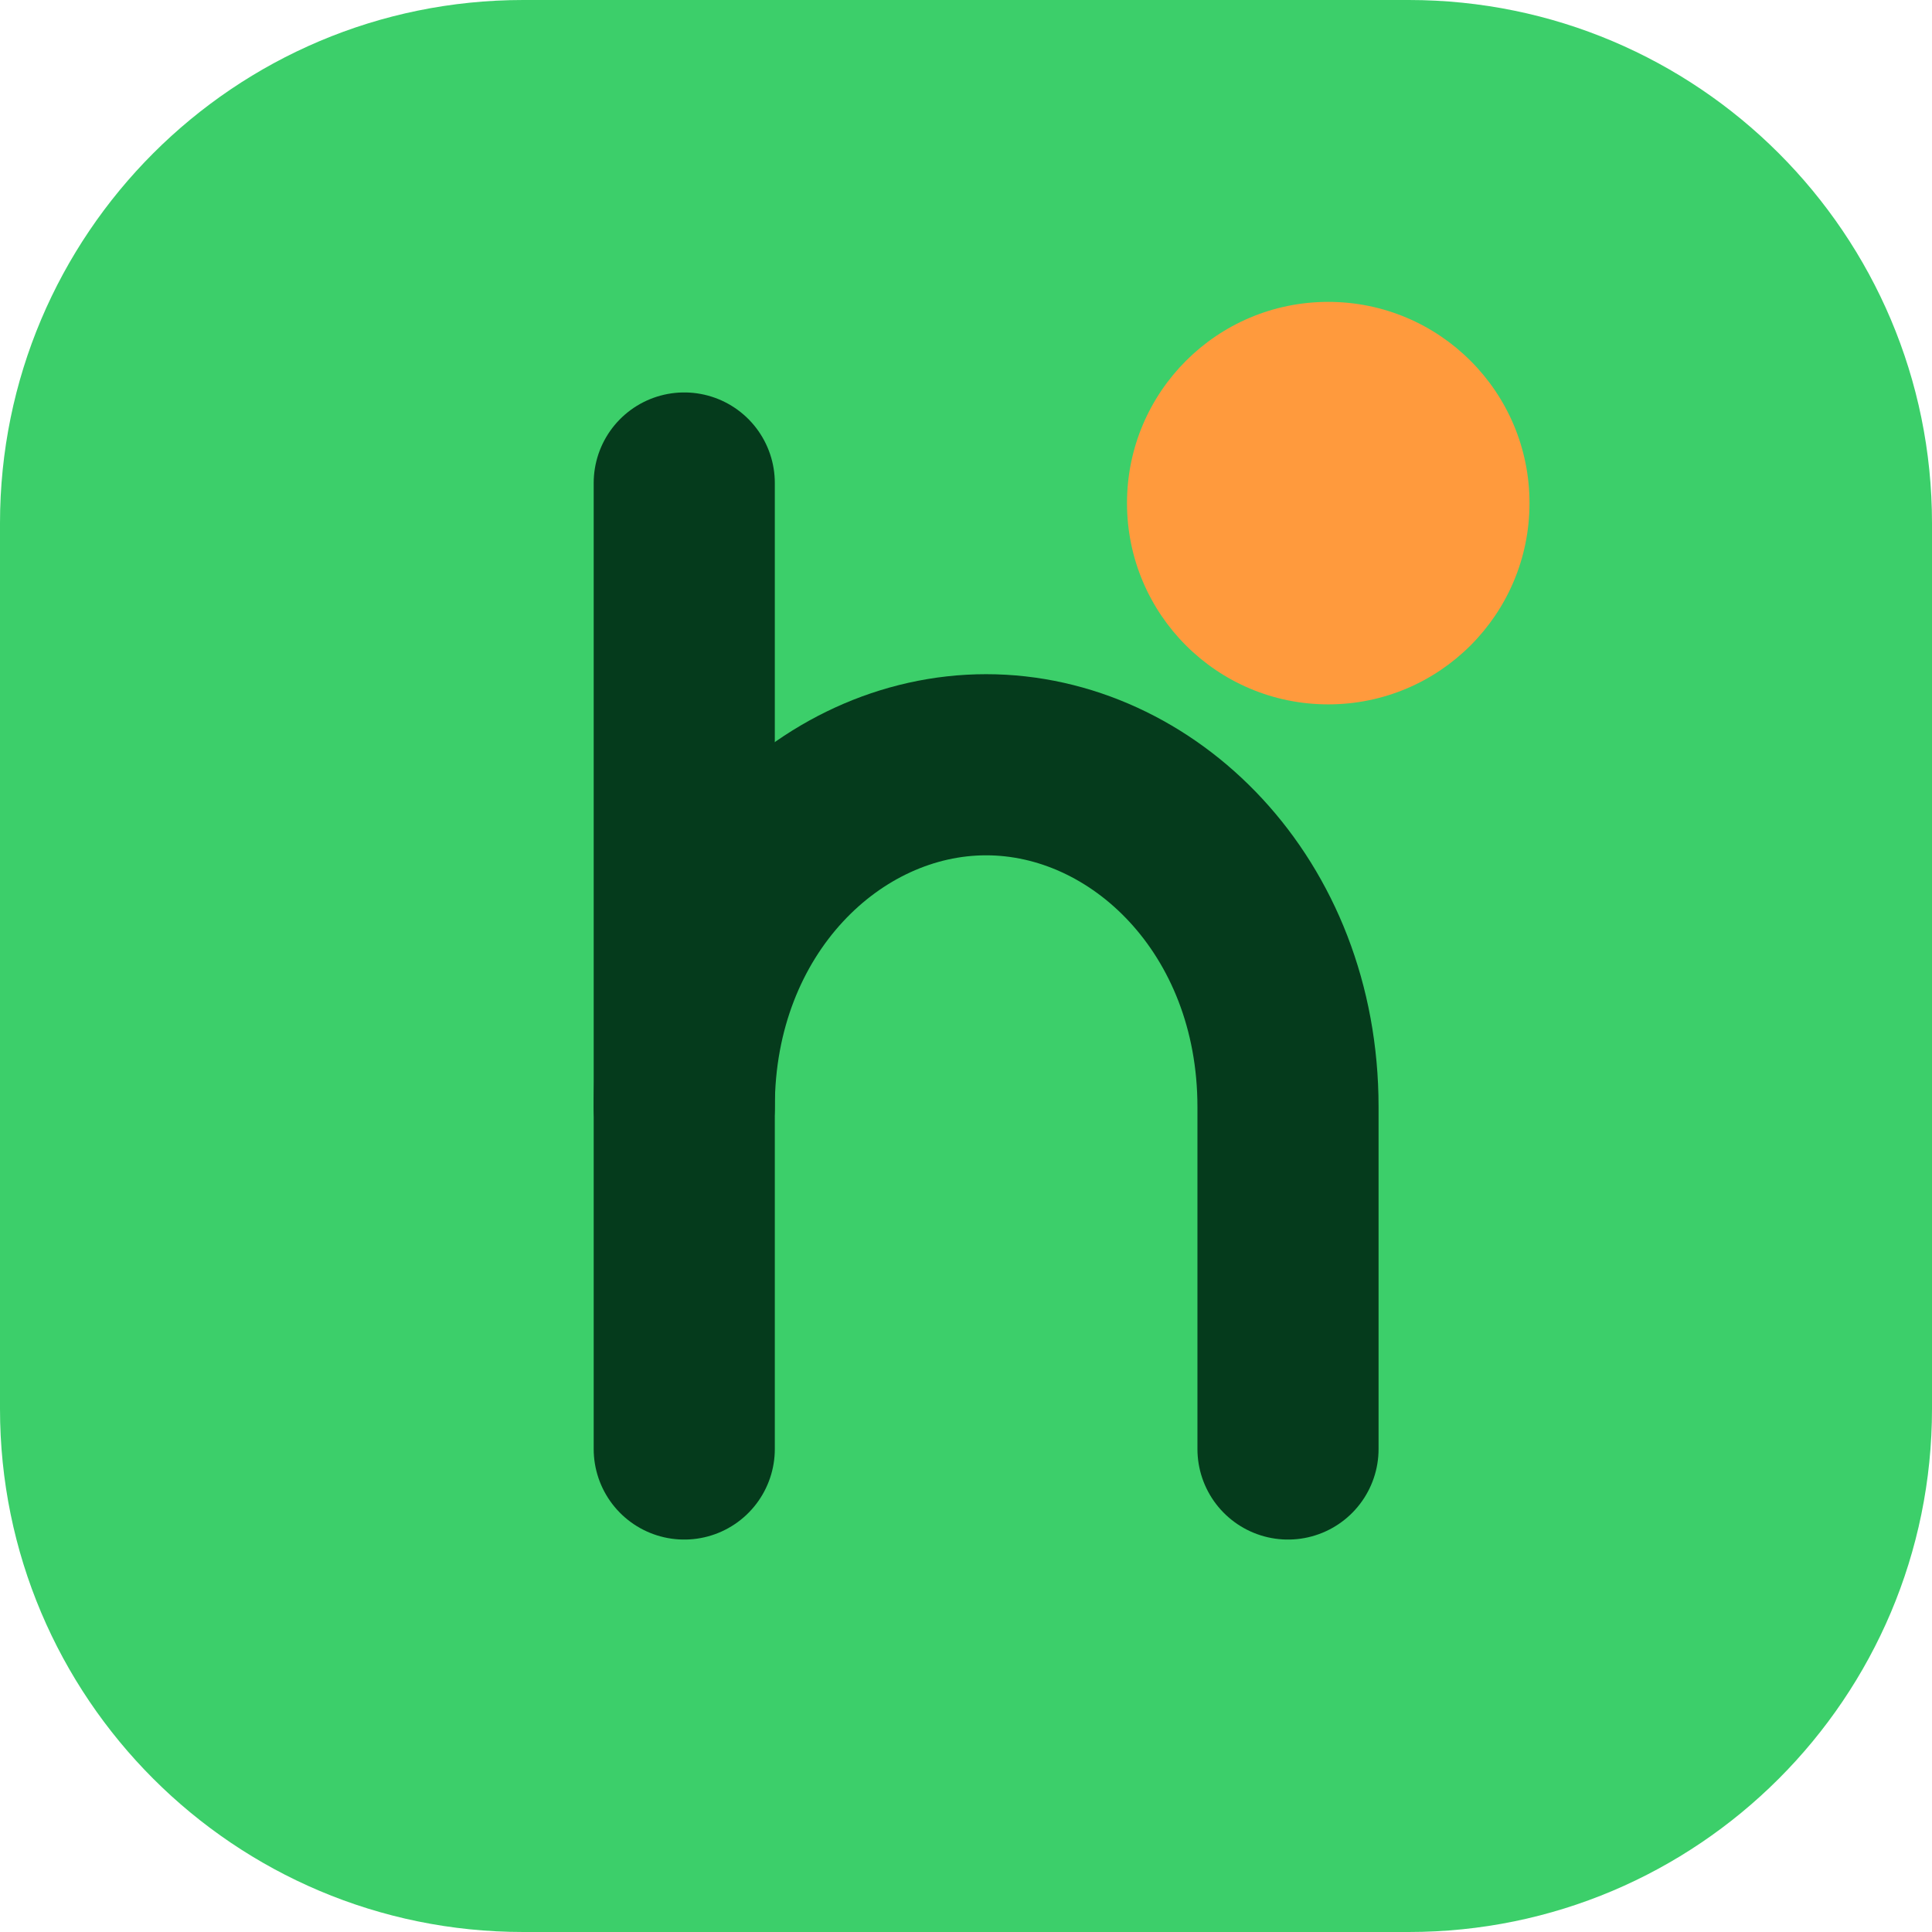
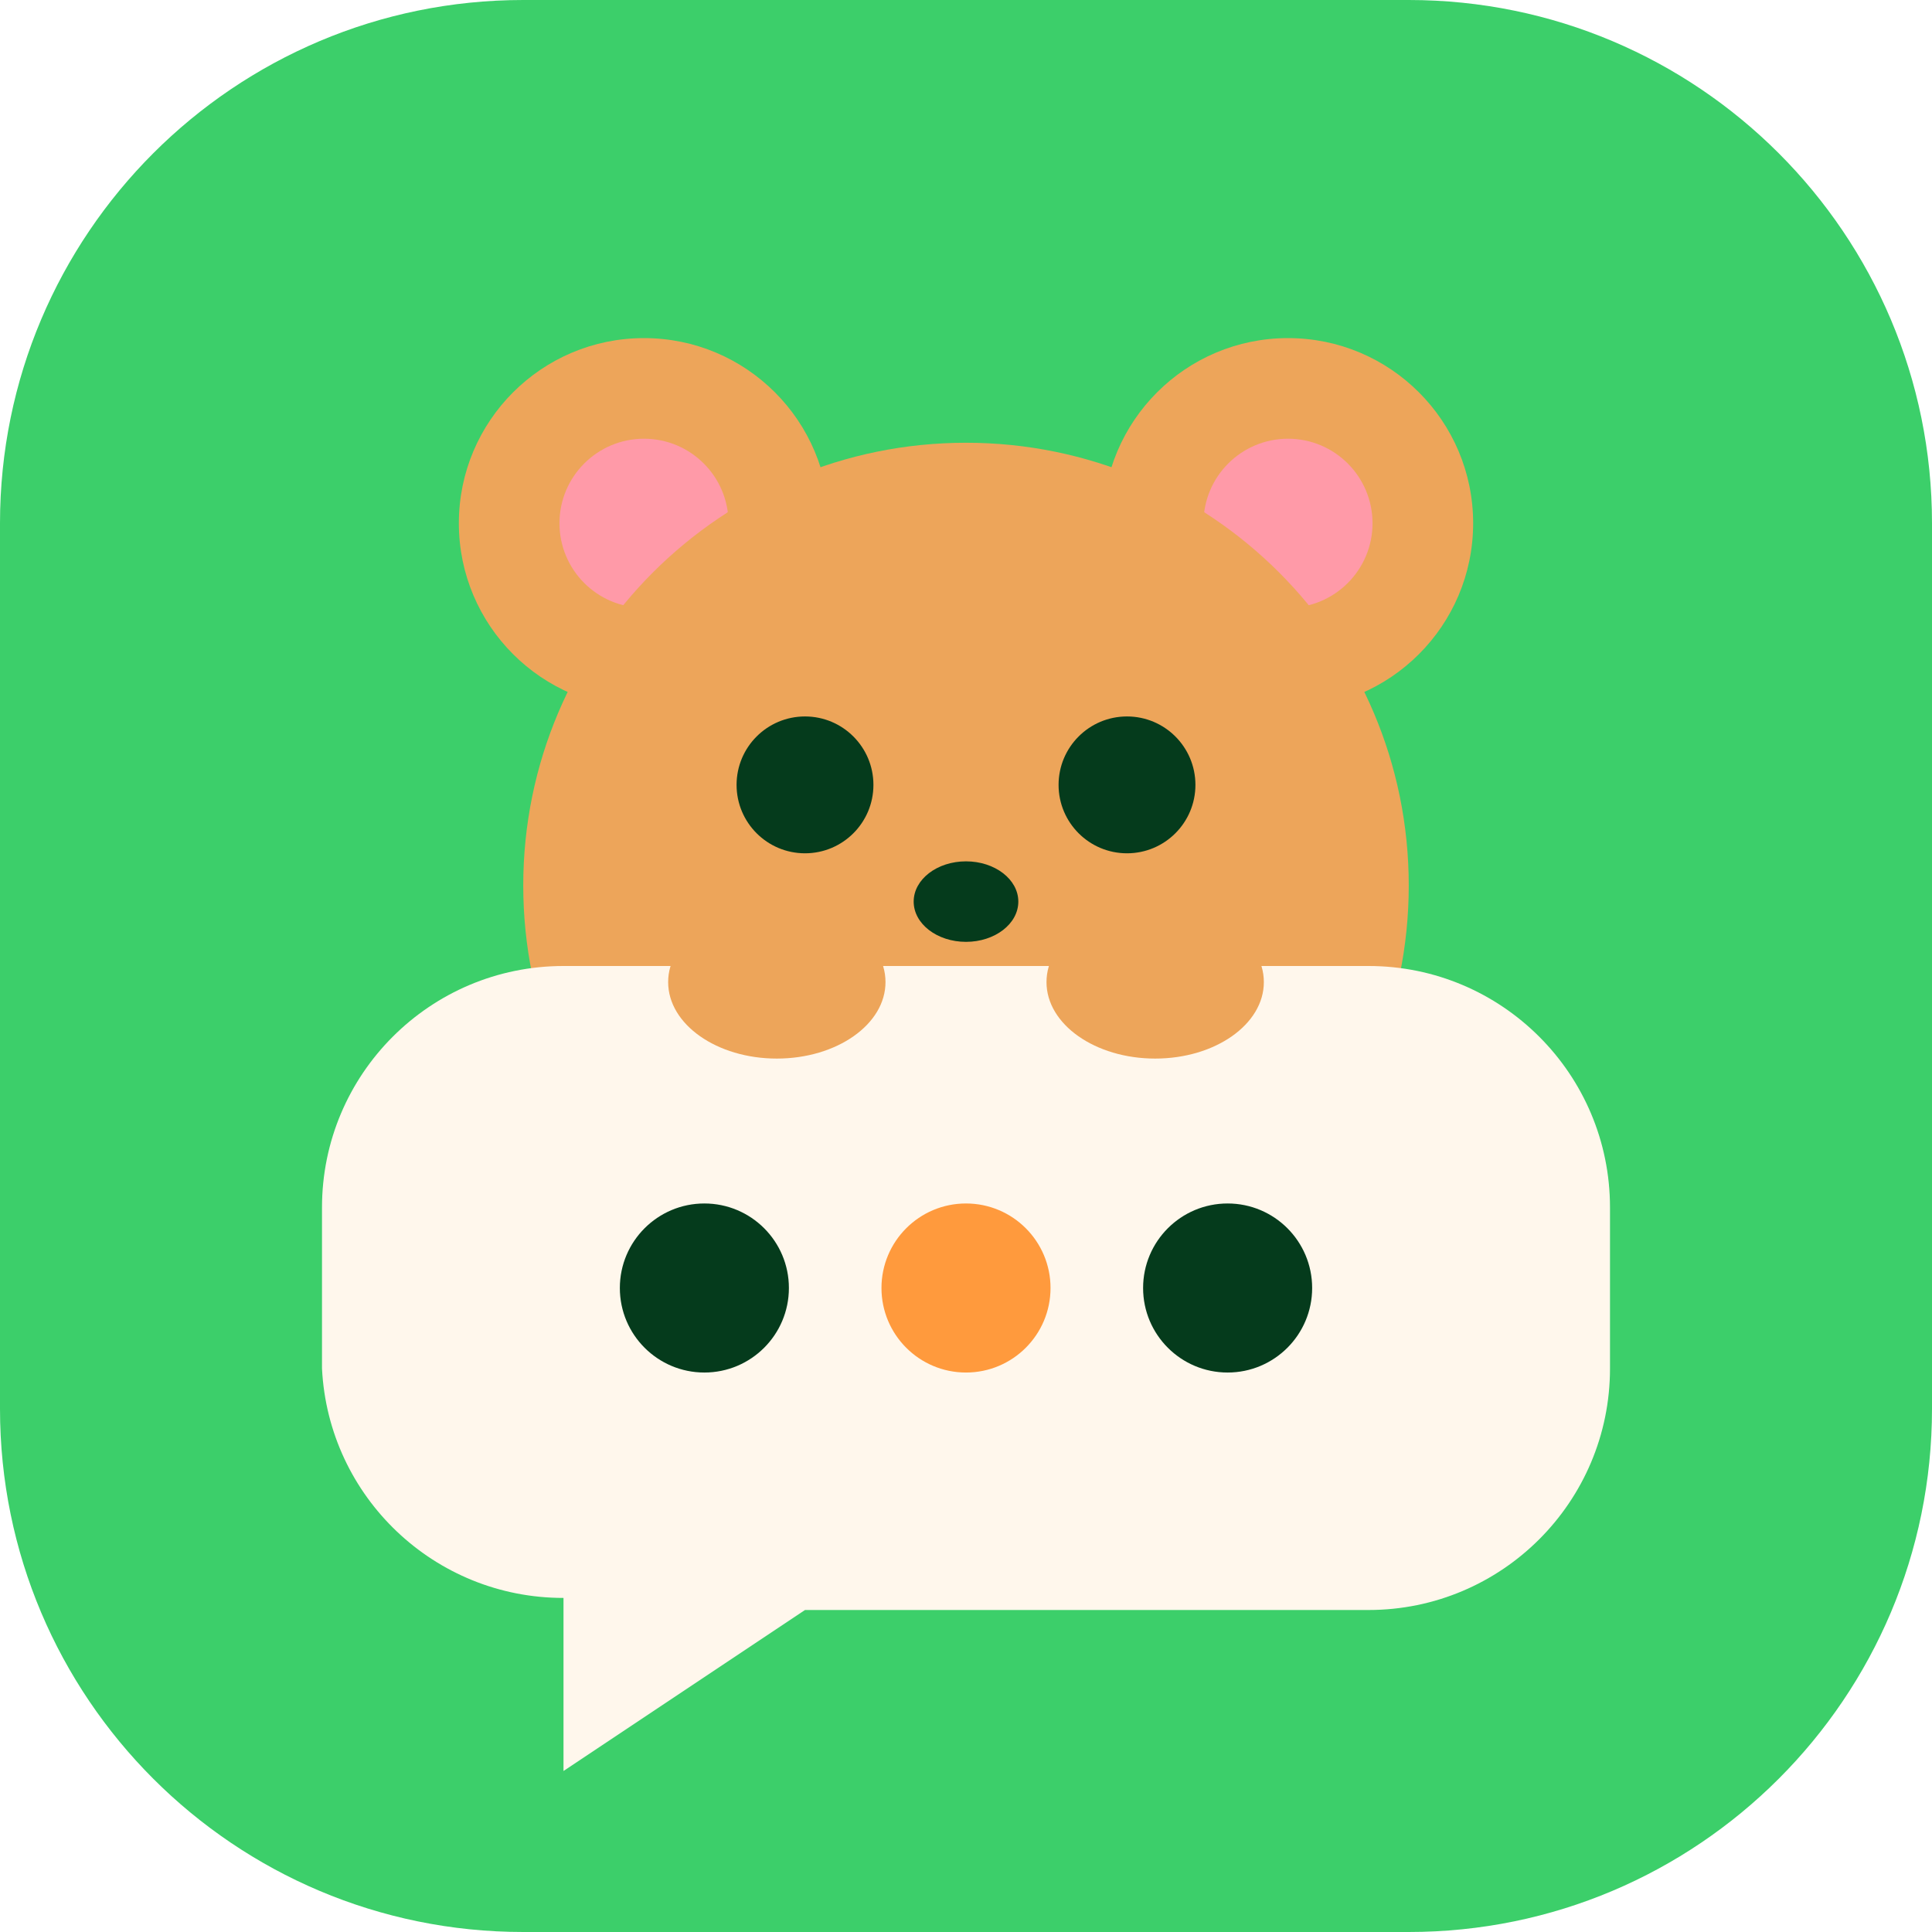
<svg xmlns="http://www.w3.org/2000/svg" width="32" height="32" viewBox="0 0 48 48" role="img" aria-label="Hamstalk">
  <rect width="48" height="48" rx="13" fill="#3ccf6a" />
-   <g stroke="#053b1c" stroke-width="4.5" stroke-linecap="round" stroke-linejoin="round" fill="none">
-     <path d="M17 12v24" />
-     <path d="M17 27.5c0-5 3.6-8.5 7.5-8.5s7.5 3.5 7.5 8.5v8.5" />
-   </g>
-   <circle cx="33" cy="12.5" r="5" fill="#ff9a3d" />
+   <circle cx="16" cy="13" r="4.6" fill="#eda55a" />
+   <circle cx="16" cy="13" r="2.1" fill="#ff9aa8" />
+   <circle cx="32" cy="13" r="4.6" fill="#eda55a" />
+   <circle cx="32" cy="13" r="2.1" fill="#ff9aa8" />
+   <circle cx="24" cy="22" r="11" fill="#eda55a" />
+   <circle cx="20" cy="19.5" r="1.7" fill="#053b1c" />
+   <circle cx="28" cy="19.5" r="1.7" fill="#053b1c" />
+   <ellipse cx="24" cy="22.4" rx="1.3" ry="1" fill="#053b1c" />
+   <path d="M14 24h20a6 6 0 0 1 6 6v4a6 6 0 0 1-6 6H20l-6 4v-4.3a6 6 0 0 1-6-5.7v-4a6 6 0 0 1 6-6z" fill="#fff7ec" />
+   <ellipse cx="19.3" cy="24.4" rx="2.7" ry="1.9" fill="#eda55a" />
+   <ellipse cx="28.7" cy="24.4" rx="2.7" ry="1.9" fill="#eda55a" />
+   <circle cx="17.5" cy="32" r="2.1" fill="#053b1c" />
+   <circle cx="24" cy="32" r="2.1" fill="#ff9a3d" />
+   <circle cx="30.5" cy="32" r="2.1" fill="#053b1c" />
</svg>
